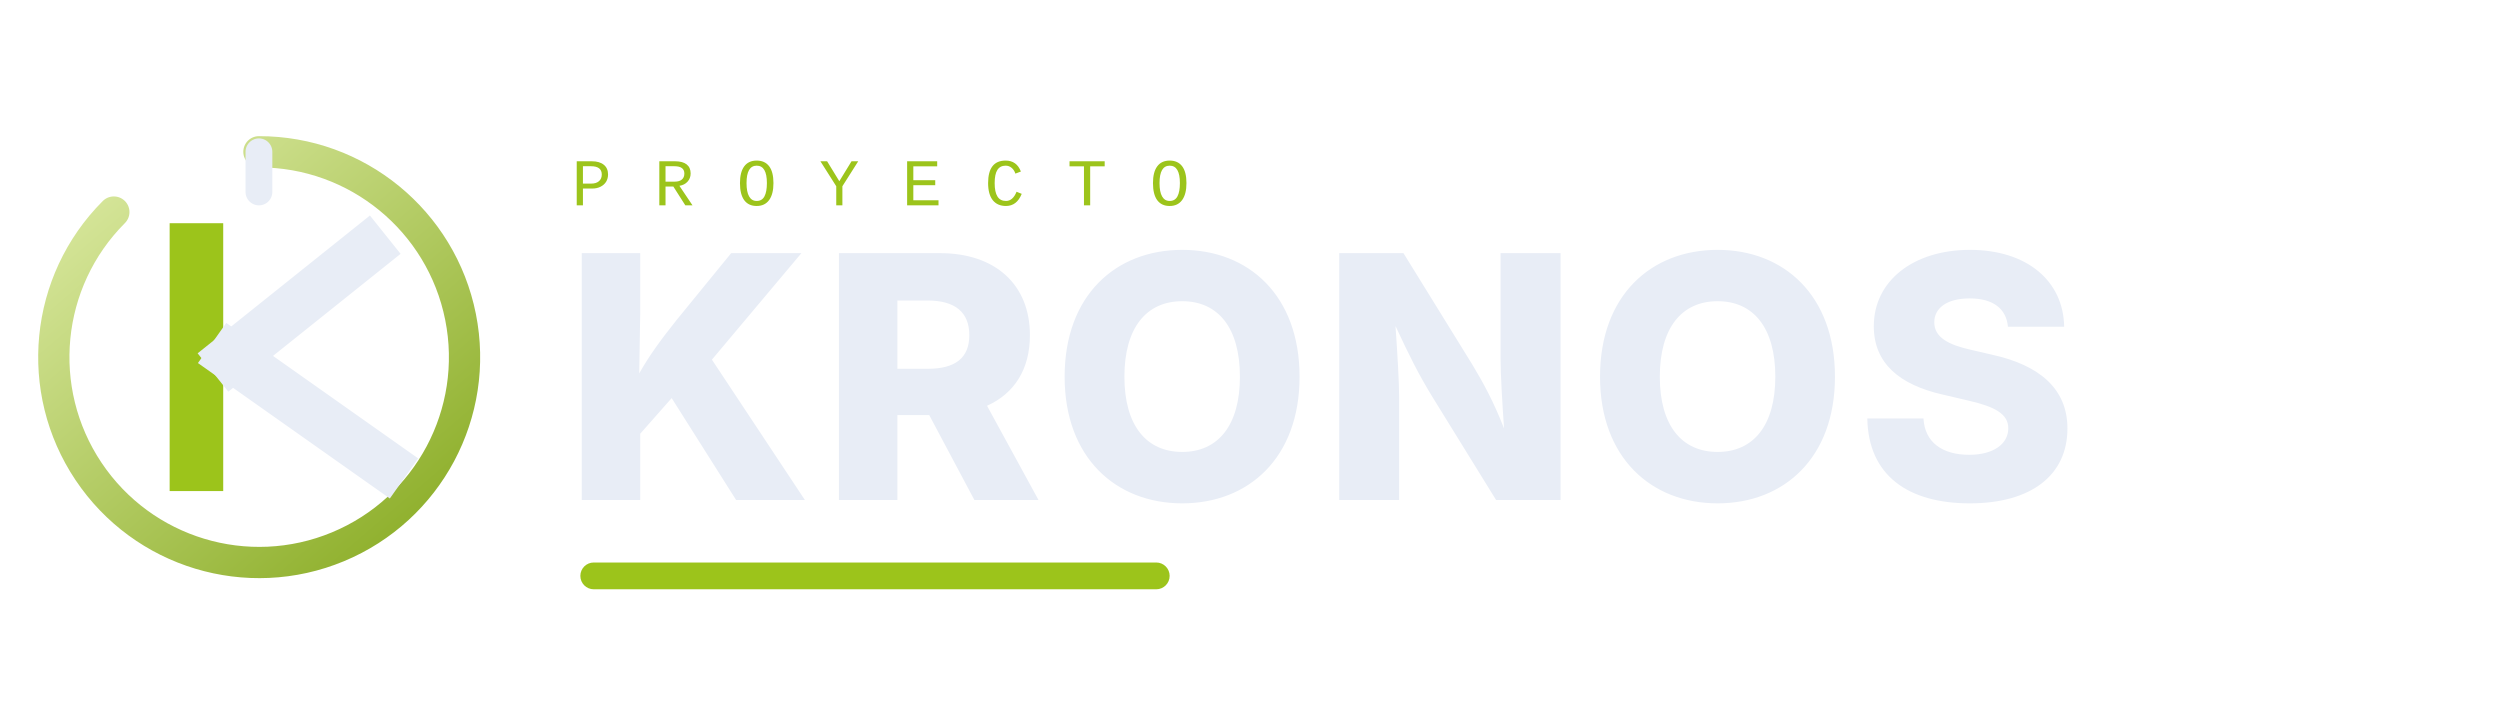
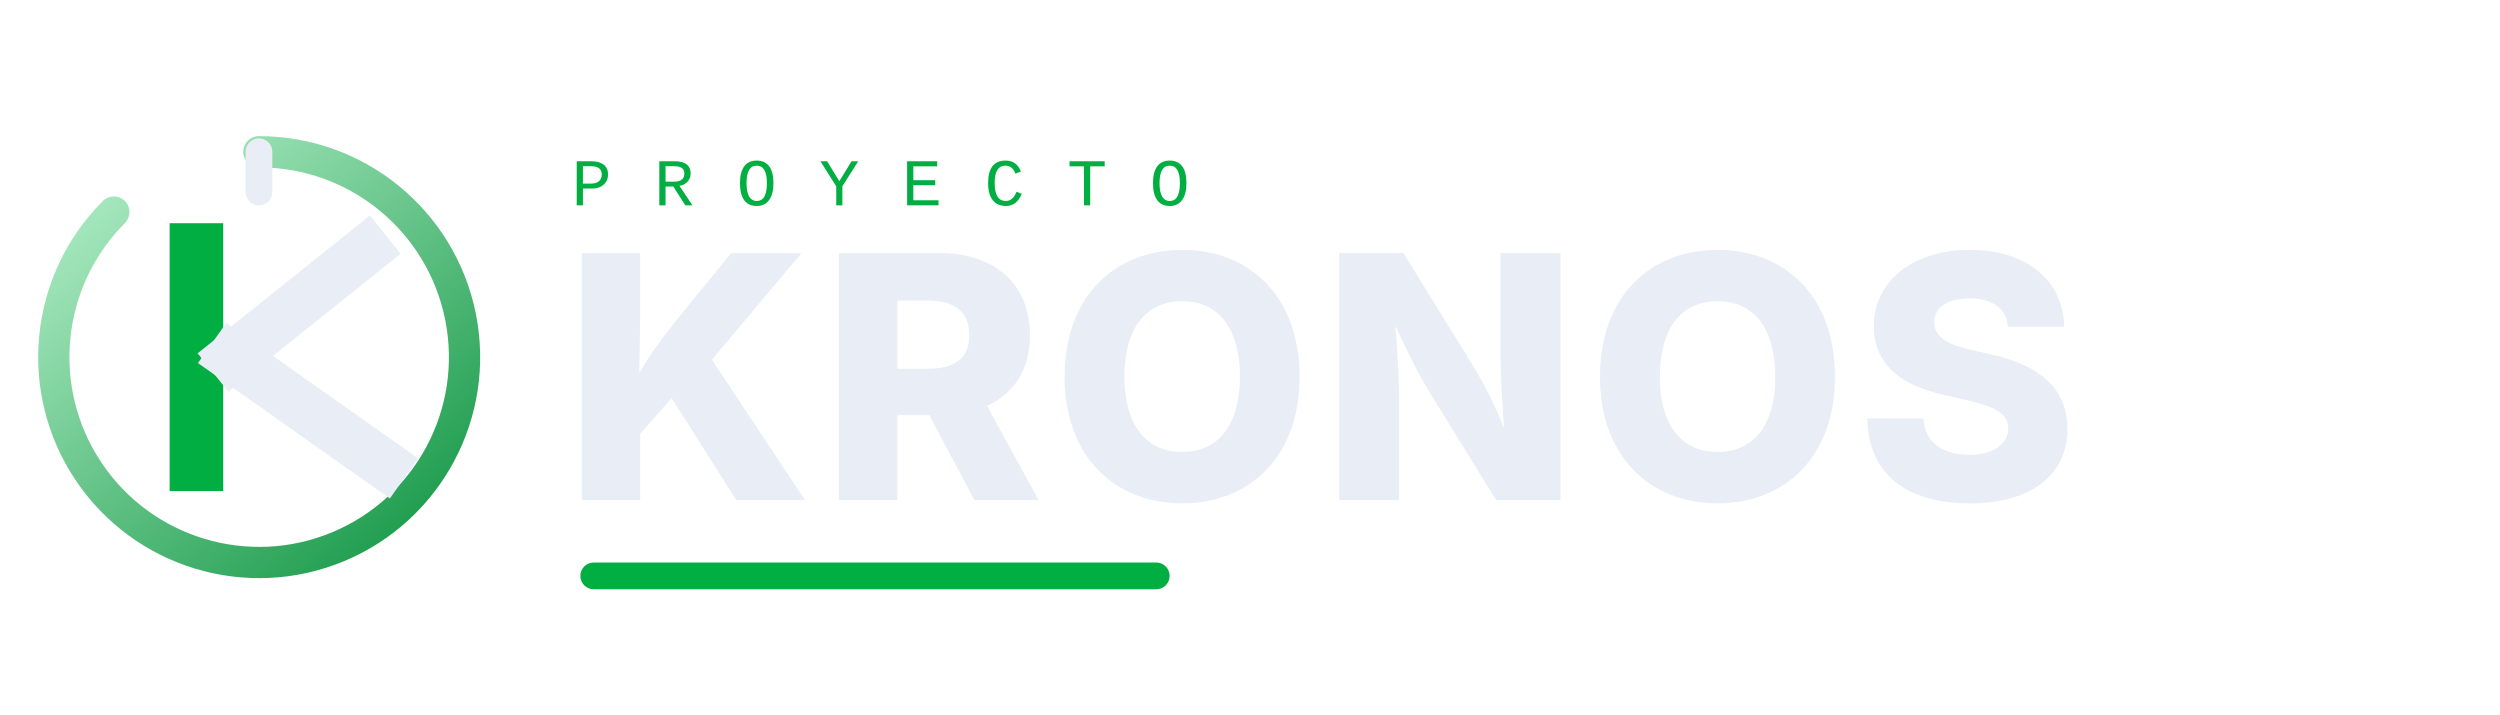
<svg xmlns="http://www.w3.org/2000/svg" width="560" height="160" viewBox="0 0 560 160" fill="none" role="img" aria-label="Proyecto Kronos — logotipo">
  <defs>
    <linearGradient id="c-lime" x1="20" y1="30" x2="110" y2="135" gradientUnits="userSpaceOnUse">
-       <stop offset="0" stop-color="#DDEBA5" />
-       <stop offset="1" stop-color="#7FA414" />
+       <stop offset="0" stop-color="#B6F0CB" />
+       <stop offset="1" stop-color="#008C35" />
    </linearGradient>
  </defs>
  <path d="M58 34a46 46 0 1 1-32.5 13.5" stroke="url(#c-lime)" stroke-width="7" stroke-linecap="round" />
  <path d="M58 34v9" stroke="#E8EDF6" stroke-width="6" stroke-linecap="round" />
-   <path d="M44 56v48" stroke="#9CC41B" stroke-width="12" stroke-linecap="square" />
+   <path d="M44 56v48" stroke="#00AE42" stroke-width="12" stroke-linecap="square" />
  <path d="M82 56 52 80" stroke="#E8EDF6" stroke-width="11" stroke-linecap="square" />
  <path d="M52 80 86 104" stroke="#E8EDF6" stroke-width="11" stroke-linecap="square" />
-   <text x="128" y="46" fill="#9CC41B" font-family="'JetBrains Mono', 'Courier New', monospace" font-size="15" font-weight="500" letter-spacing="9.5">PROYECTO</text>
+   <text x="128" y="46" fill="#00AE42" font-family="'JetBrains Mono', 'Courier New', monospace" font-size="15" font-weight="500" letter-spacing="9.5">PROYECTO</text>
  <text x="126" y="112" fill="#E8EDF6" font-family="'Plus Jakarta Sans', 'Inter', 'Arial Black', sans-serif" font-size="76" font-weight="800" letter-spacing="1.5">KRONOS</text>
-   <rect x="130" y="126" width="132" height="6" rx="3" fill="#9CC41B" />
+   <rect x="130" y="126" width="132" height="6" rx="3" fill="#00AE42" />
</svg>
